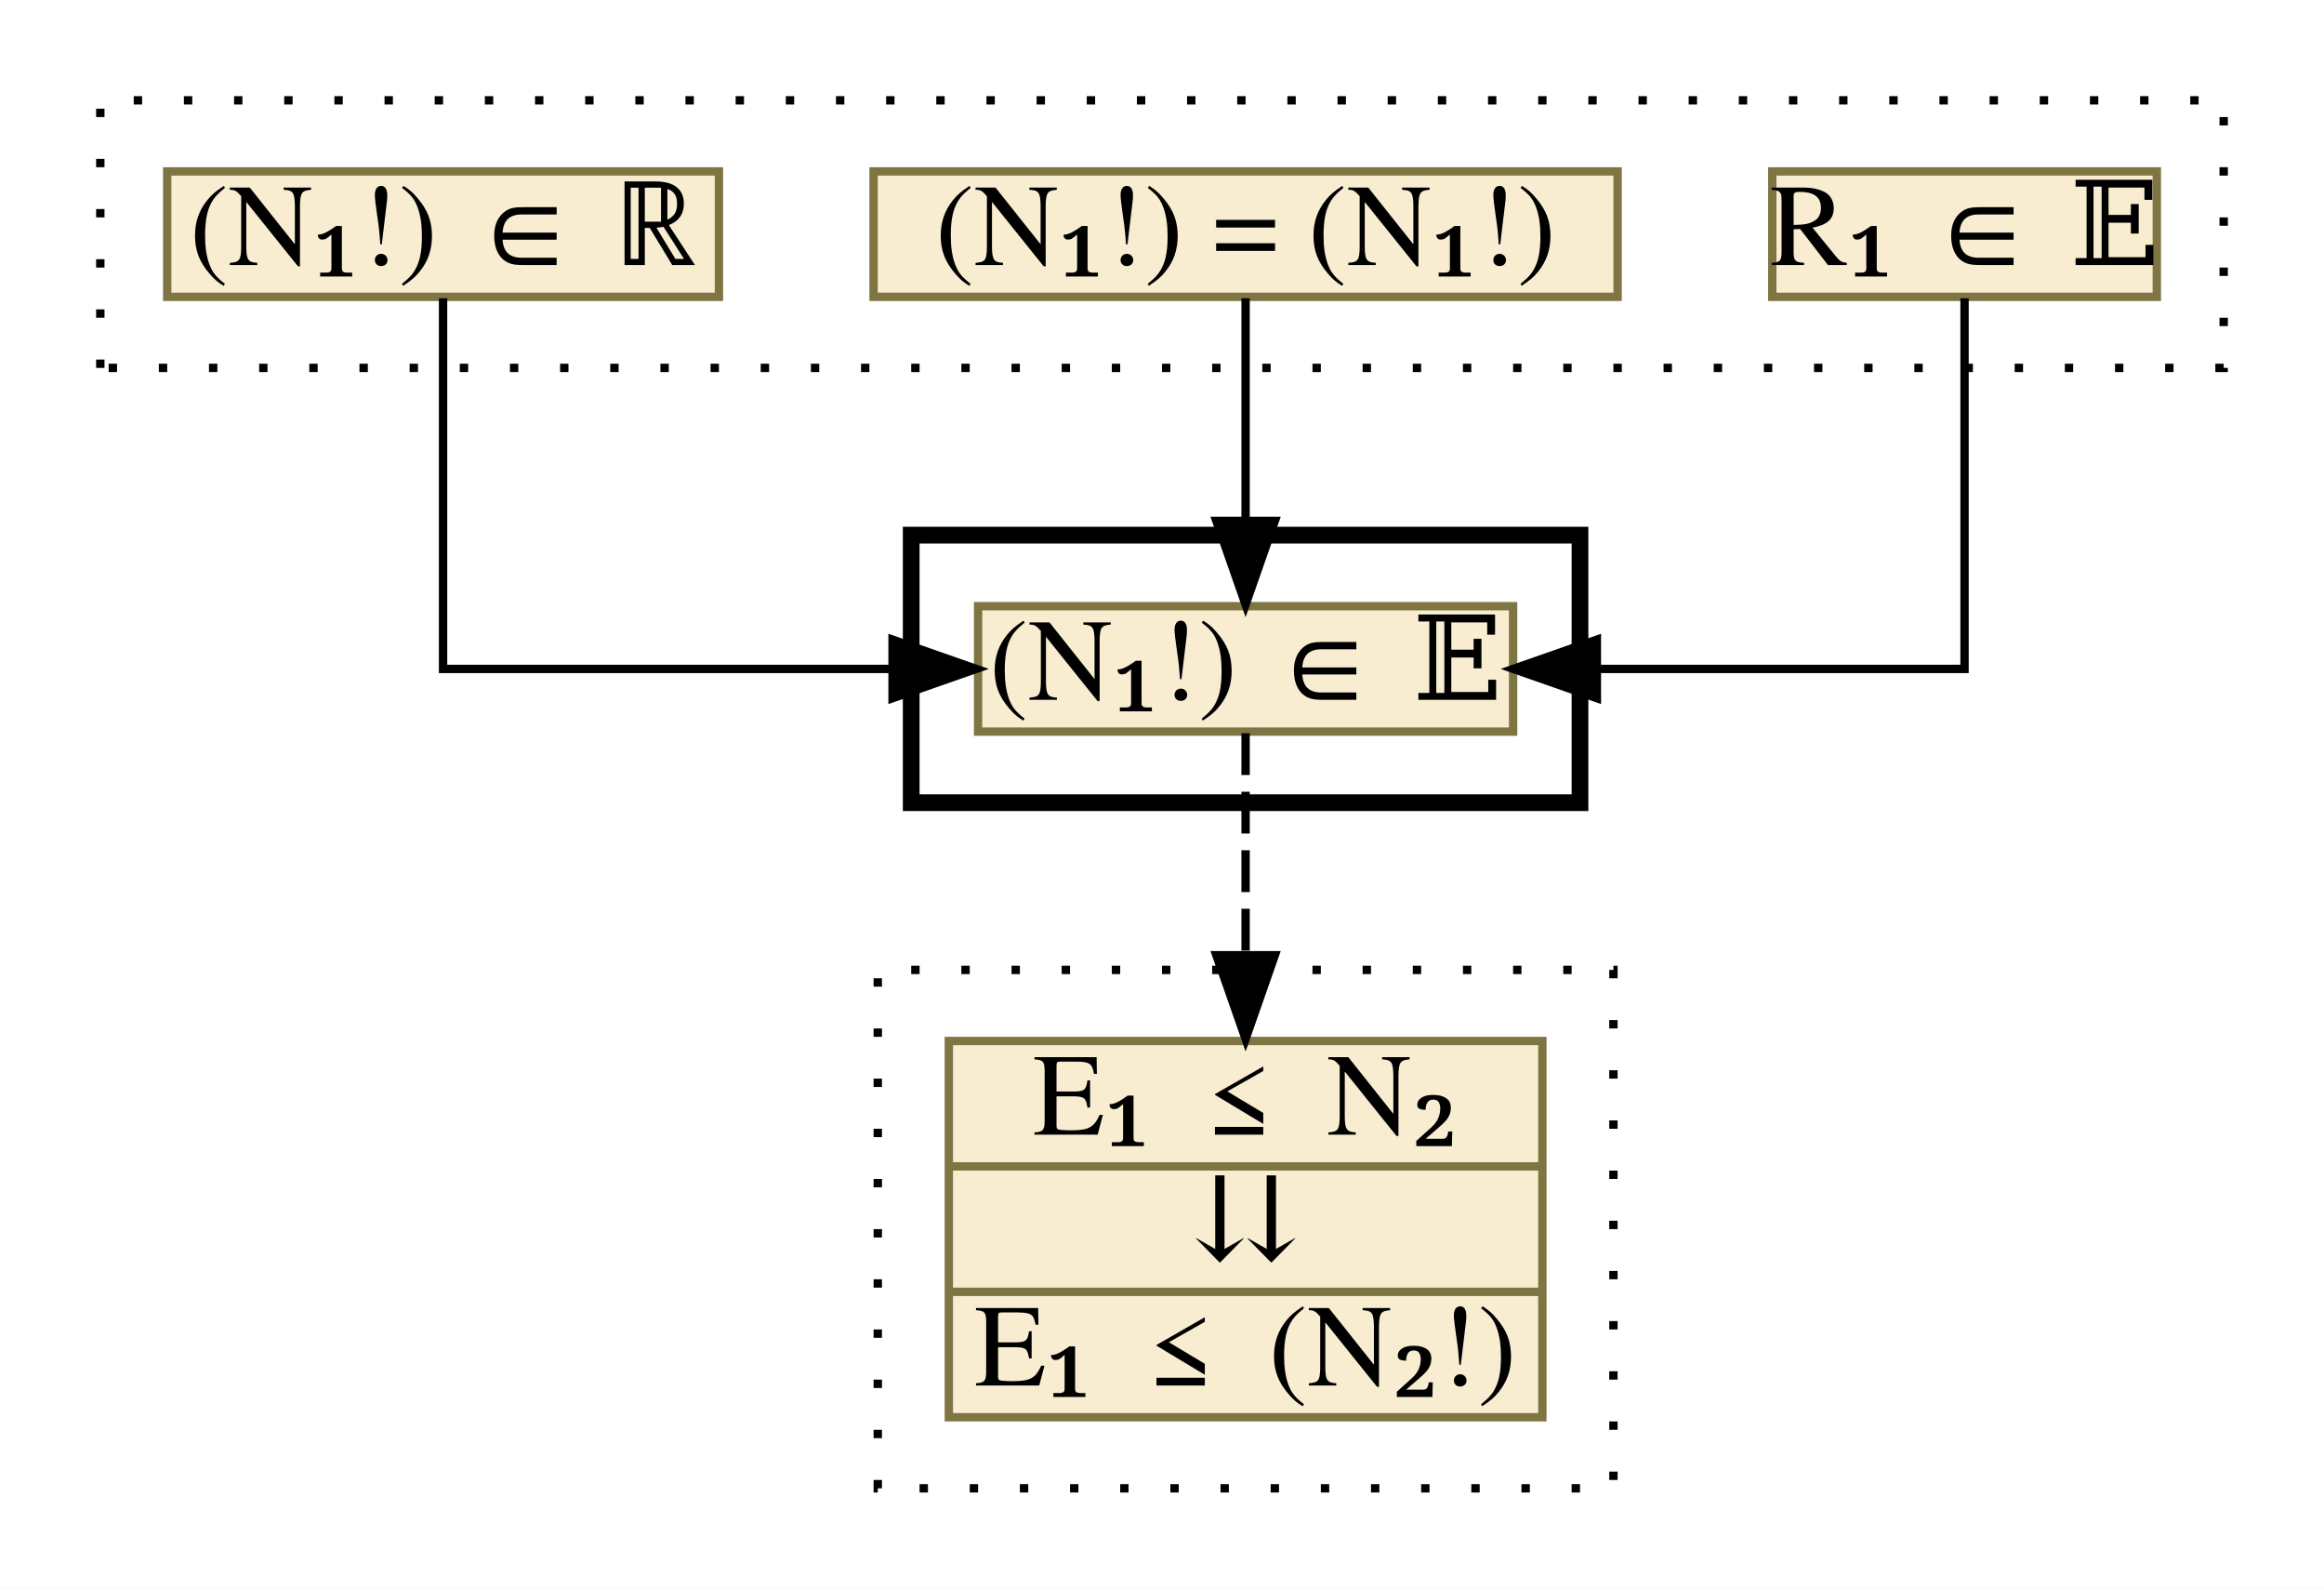
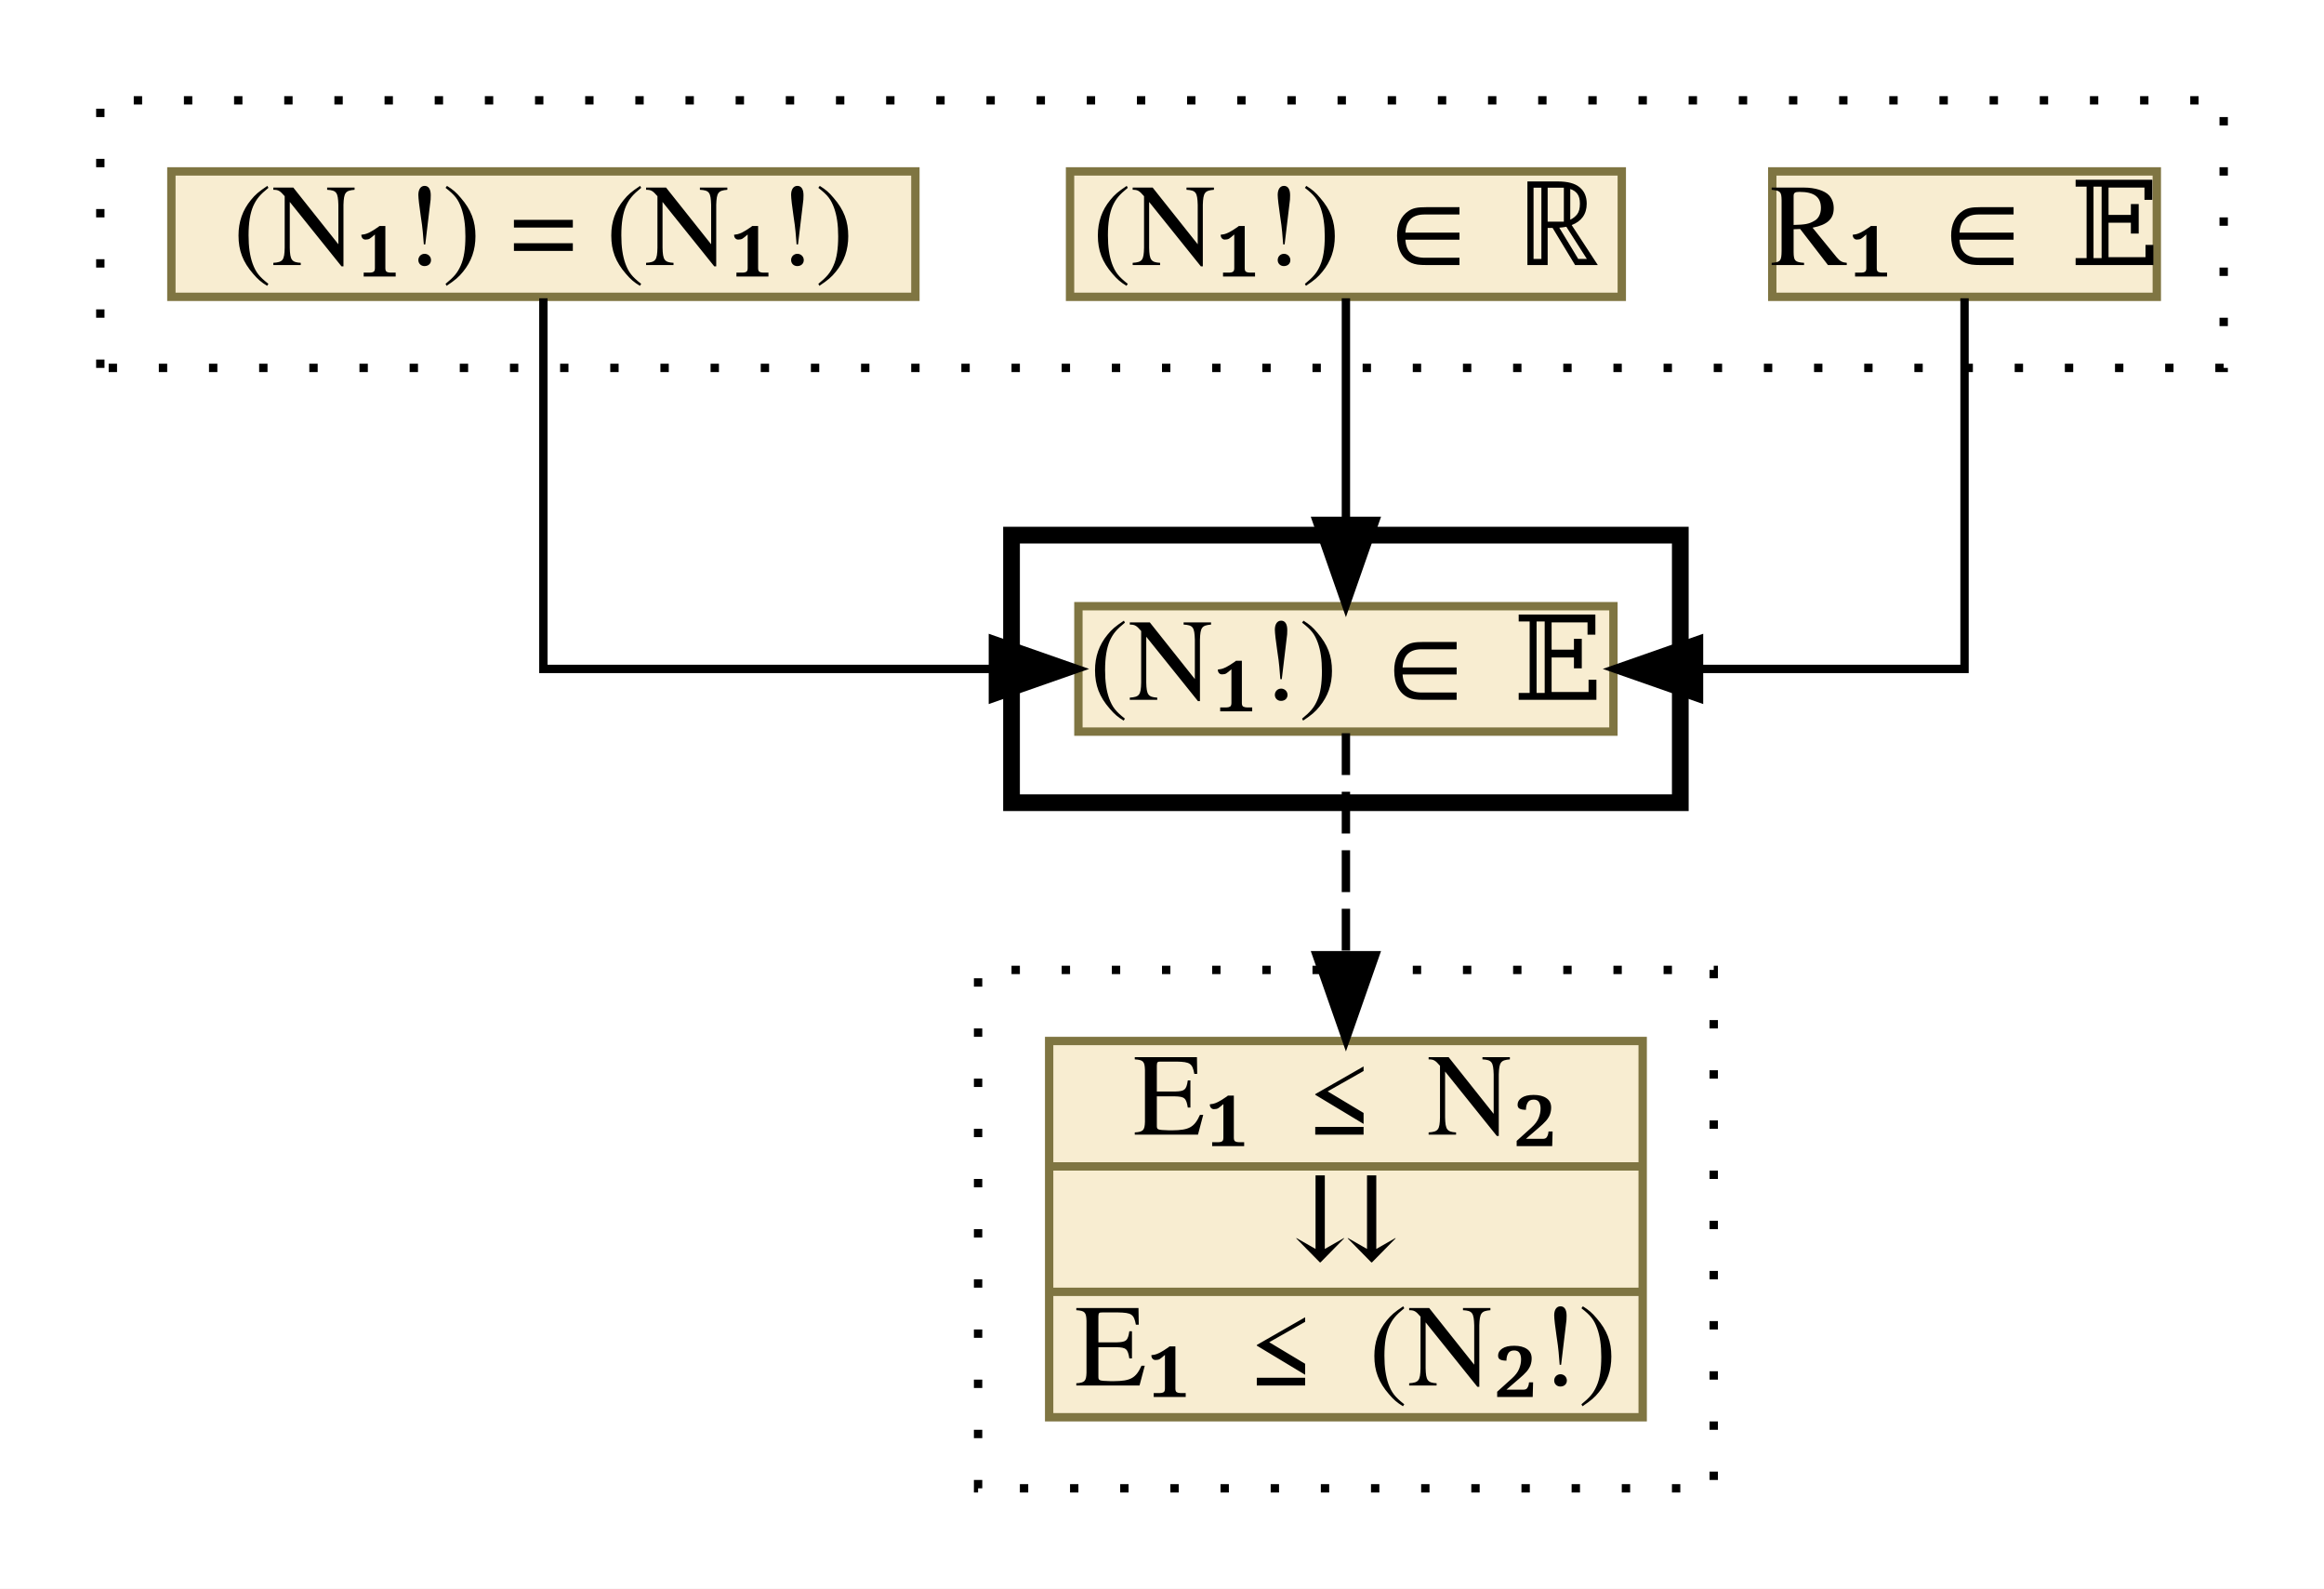
<svg xmlns="http://www.w3.org/2000/svg" xmlns:xlink="http://www.w3.org/1999/xlink" width="278pt" height="190pt" viewBox="0.00 0.00 278.00 190.00">
  <g id="graph0" class="graph" transform="scale(1 1) rotate(0) translate(4 186)">
    <polygon fill="white" stroke="transparent" points="-4,4 -4,-186 274,-186 274,4 -4,4" />
    <g id="clust1" class="cluster">
      <polygon fill="none" stroke="black" stroke-dasharray="1,5" points="8,-142 8,-174 262,-174 262,-142 8,-142" />
    </g>
    <g id="clust2" class="cluster">
-       <polygon fill="none" stroke="black" stroke-width="2" points="105,-90 105,-122 185,-122 185,-90 105,-90" />
+       <polygon fill="none" stroke="black" stroke-width="2" points="117,-90 117,-122 197,-122 197,-90 117,-90" />
    </g>
    <g id="clust3" class="cluster">
-       <polygon fill="none" stroke="black" stroke-dasharray="1,5" points="101,-8 101,-70 189,-70 189,-8 101,-8" />
+       <polygon fill="none" stroke="black" stroke-dasharray="1,5" points="113,-8 113,-70 201,-70 201,-8 113,-8" />
    </g>
    <g id="node1" class="node">
      <g id="a_node1">
        <a xlink:href="c_0_144.html" xlink:title="{R₁ ∈ 𝔼}" target="_parent">
          <polygon fill="#f8edd1" stroke="#7f7542" points="208,-150.5 208,-165.5 254,-165.5 254,-150.5 208,-150.5" />
          <text text-anchor="middle" x="231" y="-154.3" font-family="Times,serif" font-size="14.00">R₁ ∈ 𝔼</text>
        </a>
      </g>
    </g>
    <g id="node4" class="node">
      <g id="a_node4">
        <a xlink:href="c_0_164.html" xlink:title="{(N₁!) ∈ 𝔼}" target="_parent">
-           <polygon fill="#f8edd1" stroke="#7f7542" points="113,-98.5 113,-113.5 177,-113.5 177,-98.5 113,-98.5" />
-           <text text-anchor="middle" x="145" y="-102.3" font-family="Times,serif" font-size="14.00">(N₁!) ∈ 𝔼</text>
+           <polygon fill="#f8edd1" stroke="#7f7542" points="125,-98.5 125,-113.5 189,-113.5 189,-98.5 125,-98.5" />
+           <text text-anchor="middle" x="157" y="-102.3" font-family="Times,serif" font-size="14.00">(N₁!) ∈ 𝔼</text>
        </a>
      </g>
    </g>
    <g id="edge1" class="edge">
-       <path fill="none" stroke="black" d="M231,-150.33C231,-135.86 231,-106 231,-106 231,-106 187.02,-106 187.02,-106" />
-       <polygon fill="black" stroke="black" points="187.02,-102.5 177.02,-106 187.02,-109.5 187.02,-102.5" />
+       <path fill="none" stroke="black" d="M231,-150.33C231,-135.86 231,-106 231,-106 231,-106 199.24,-106 199.24,-106" />
+       <polygon fill="black" stroke="black" points="199.24,-102.5 189.24,-106 199.24,-109.5 199.24,-102.5" />
    </g>
    <g id="node2" class="node">
      <g id="a_node2">
-         <a xlink:href="c_0_79.html" xlink:title="{(N₁!) = (N₁!)}" target="_parent">
-           <polygon fill="#f8edd1" stroke="#7f7542" points="100.5,-150.5 100.5,-165.5 189.5,-165.5 189.5,-150.5 100.5,-150.5" />
-           <text text-anchor="middle" x="145" y="-154.3" font-family="Times,serif" font-size="14.00">(N₁!) = (N₁!)</text>
+         <a xlink:href="c_0_145.html" xlink:title="{(N₁!) ∈ ℝ}" target="_parent">
+           <polygon fill="#f8edd1" stroke="#7f7542" points="124,-150.5 124,-165.5 190,-165.5 190,-150.5 124,-150.5" />
+           <text text-anchor="middle" x="157" y="-154.3" font-family="Times,serif" font-size="14.00">(N₁!) ∈ ℝ</text>
        </a>
      </g>
    </g>
    <g id="edge2" class="edge">
-       <path fill="none" stroke="black" d="M145,-150.33C145,-150.33 145,-123.7 145,-123.7" />
-       <polygon fill="black" stroke="black" points="148.5,-123.7 145,-113.7 141.5,-123.7 148.5,-123.7" />
+       <path fill="none" stroke="black" d="M157,-150.33C157,-150.33 157,-123.7 157,-123.7" />
+       <polygon fill="black" stroke="black" points="160.5,-123.7 157,-113.7 153.5,-123.7 160.5,-123.7" />
    </g>
    <g id="node3" class="node">
      <g id="a_node3">
-         <a xlink:href="c_0_145.html" xlink:title="{(N₁!) ∈ ℝ}" target="_parent">
-           <polygon fill="#f8edd1" stroke="#7f7542" points="16,-150.5 16,-165.5 82,-165.5 82,-150.5 16,-150.5" />
-           <text text-anchor="middle" x="49" y="-154.3" font-family="Times,serif" font-size="14.00">(N₁!) ∈ ℝ</text>
+         <a xlink:href="c_0_79.html" xlink:title="{(N₁!) = (N₁!)}" target="_parent">
+           <polygon fill="#f8edd1" stroke="#7f7542" points="16.5,-150.5 16.5,-165.5 105.5,-165.5 105.5,-150.5 16.5,-150.5" />
+           <text text-anchor="middle" x="61" y="-154.3" font-family="Times,serif" font-size="14.00">(N₁!) = (N₁!)</text>
        </a>
      </g>
    </g>
    <g id="edge3" class="edge">
-       <path fill="none" stroke="black" d="M49,-150.33C49,-135.86 49,-106 49,-106 49,-106 102.77,-106 102.77,-106" />
-       <polygon fill="black" stroke="black" points="102.77,-109.5 112.77,-106 102.77,-102.5 102.77,-109.5" />
+       <path fill="none" stroke="black" d="M61,-150.33C61,-135.86 61,-106 61,-106 61,-106 114.77,-106 114.77,-106" />
+       <polygon fill="black" stroke="black" points="114.77,-109.5 124.77,-106 114.77,-102.5 114.77,-109.5" />
    </g>
    <g id="node5" class="node">
      <g id="a_node5">
        <a xlink:href="c_0_169.html" xlink:title="{E₁ ≤ N₂|⇊|E₁ ≤ (N₂!)}" target="_parent">
-           <polygon fill="#f8edd1" stroke="#7f7542" points="109.5,-16.5 109.5,-61.5 180.5,-61.5 180.5,-16.5 109.5,-16.5" />
-           <text text-anchor="middle" x="145" y="-50.3" font-family="Times,serif" font-size="14.00">E₁ ≤ N₂</text>
-           <polyline fill="none" stroke="#7f7542" points="109.5,-46.5 180.5,-46.5 " />
-           <text text-anchor="middle" x="145" y="-35.3" font-family="Times,serif" font-size="14.00">⇊</text>
-           <polyline fill="none" stroke="#7f7542" points="109.5,-31.5 180.5,-31.5 " />
-           <text text-anchor="middle" x="145" y="-20.3" font-family="Times,serif" font-size="14.00">E₁ ≤ (N₂!)</text>
+           <polygon fill="#f8edd1" stroke="#7f7542" points="121.5,-16.5 121.5,-61.5 192.5,-61.5 192.5,-16.5 121.5,-16.5" />
+           <text text-anchor="middle" x="157" y="-50.3" font-family="Times,serif" font-size="14.00">E₁ ≤ N₂</text>
+           <polyline fill="none" stroke="#7f7542" points="121.5,-46.5 192.5,-46.5 " />
+           <text text-anchor="middle" x="157" y="-35.3" font-family="Times,serif" font-size="14.00">⇊</text>
+           <polyline fill="none" stroke="#7f7542" points="121.5,-31.5 192.5,-31.5 " />
+           <text text-anchor="middle" x="157" y="-20.3" font-family="Times,serif" font-size="14.00">E₁ ≤ (N₂!)</text>
        </a>
      </g>
    </g>
    <g id="edge4" class="edge">
-       <path fill="none" stroke="black" stroke-dasharray="5,2" d="M145,-98.31C145,-98.31 145,-71.76 145,-71.76" />
-       <polygon fill="black" stroke="black" points="148.5,-71.76 145,-61.76 141.5,-71.76 148.5,-71.76" />
+       <path fill="none" stroke="black" stroke-dasharray="5,2" d="M157,-98.31C157,-98.31 157,-71.76 157,-71.76" />
+       <polygon fill="black" stroke="black" points="160.5,-71.76 157,-61.76 153.5,-71.76 160.5,-71.76" />
    </g>
  </g>
</svg>
